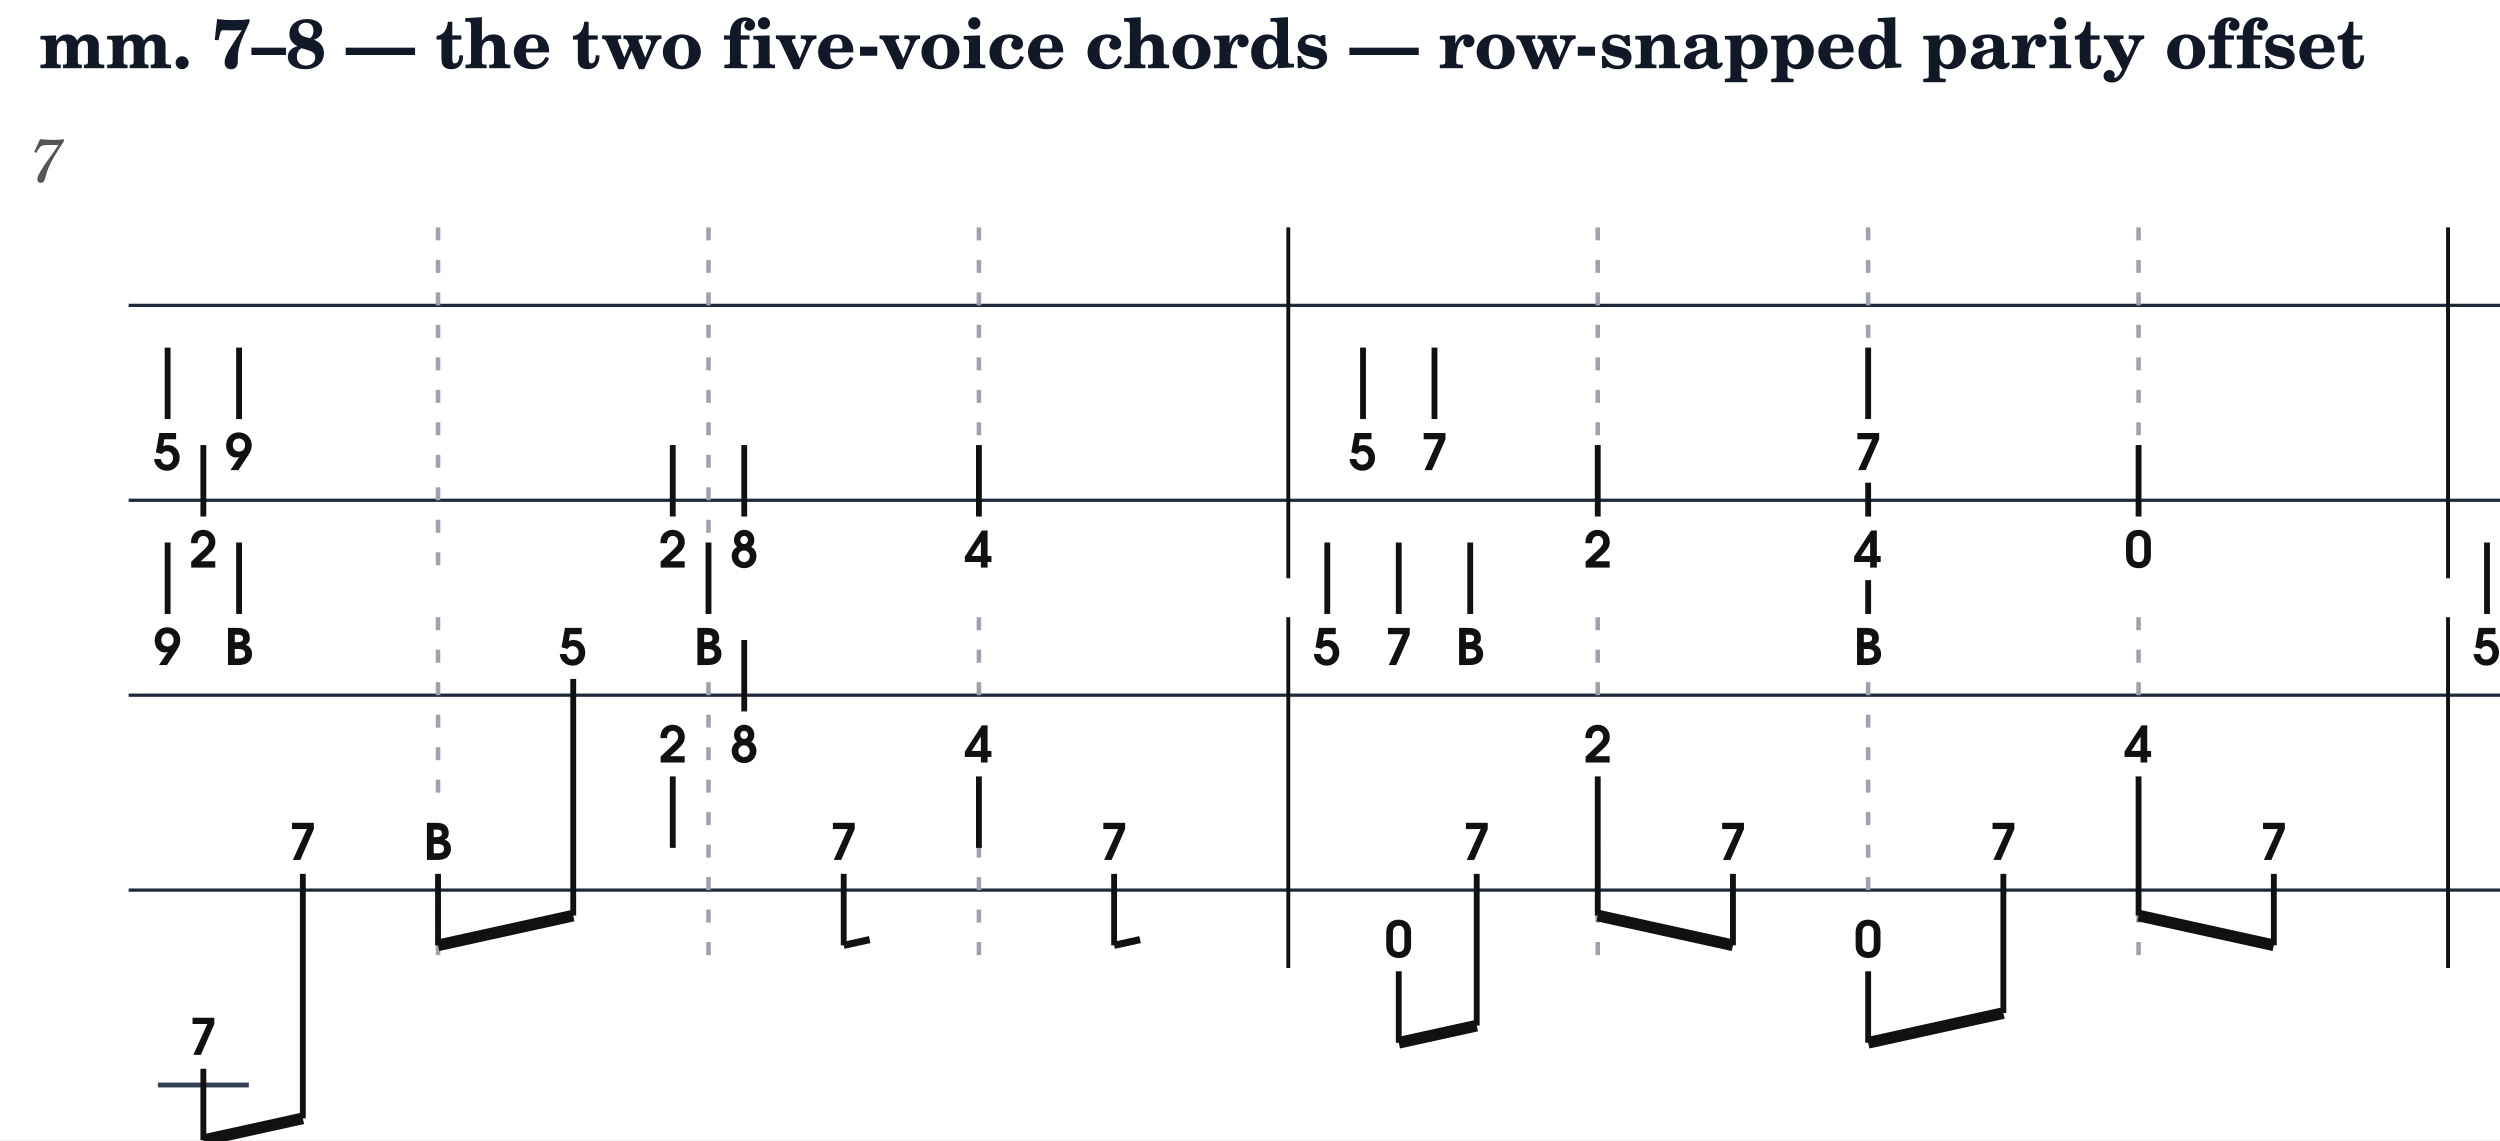
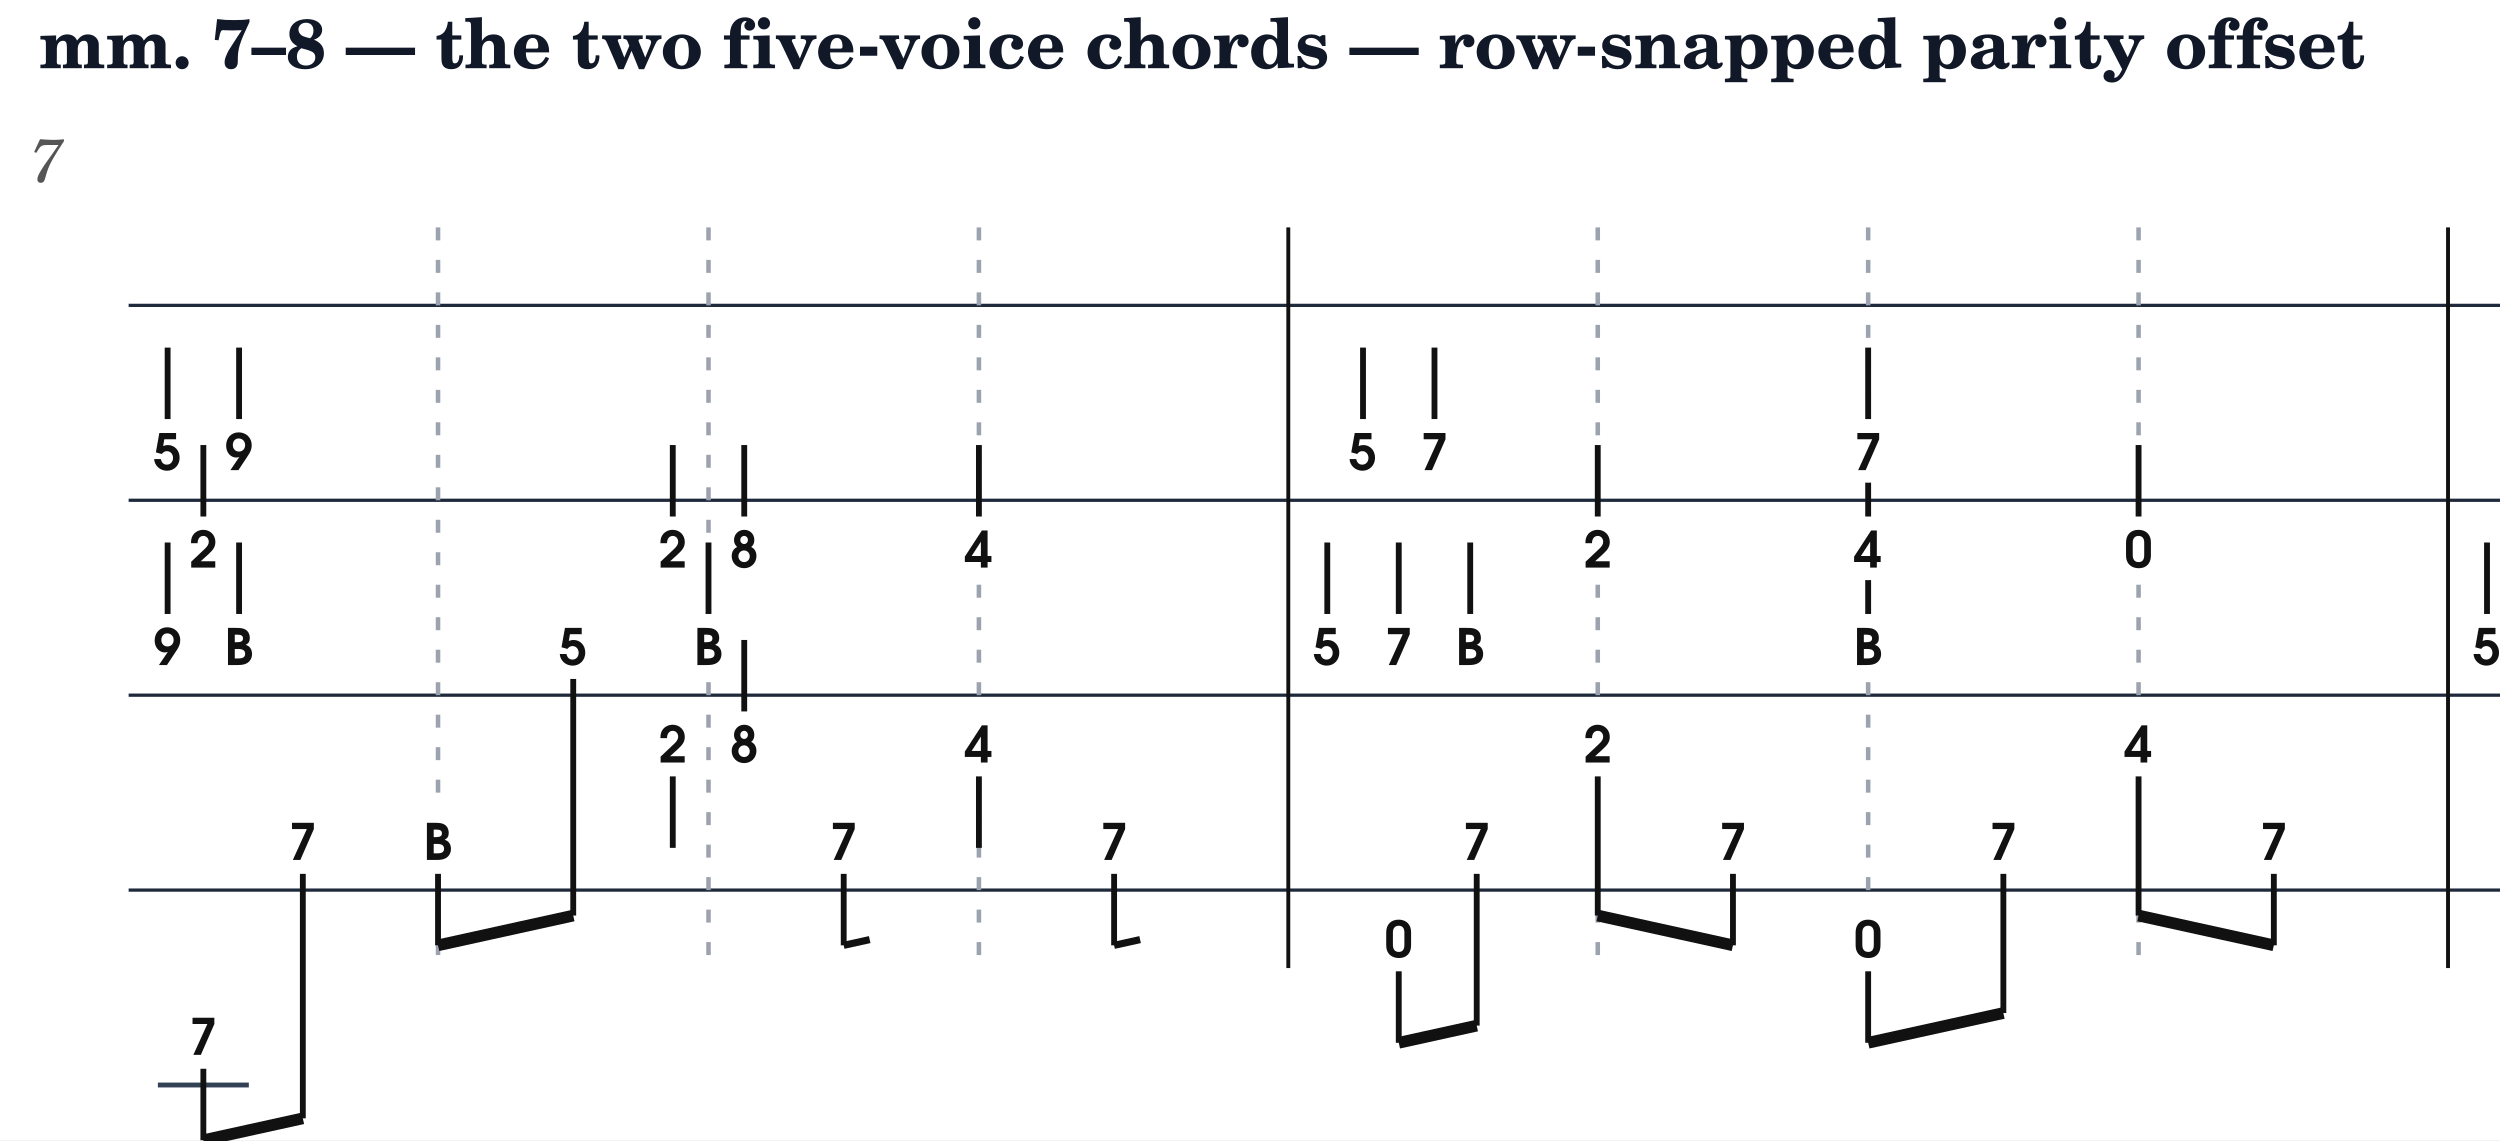
<svg xmlns="http://www.w3.org/2000/svg" viewBox="16.00 540.26 384.79 175.50" width="384.79pt" height="175.50pt" style="background:#FFFFFF;">
  <defs>
    <style>
      .janko-title { font-family: "Century Schoolbook", "Baskerville", "Liberation Serif", "DejaVu Serif", "Times New Roman", Georgia, serif; font-weight: 600; font-size: 11pt; letter-spacing: 0.3px; fill: #111111; }
      .janko-subtitle { font-family: "Century Schoolbook", "Baskerville", "Liberation Serif", "DejaVu Serif", "Times New Roman", Georgia, serif; font-style: italic; font-size: 8.5pt; fill: #333333; }
      .janko-meta { font-family: "Century Schoolbook", "Baskerville", "Liberation Serif", "DejaVu Serif", "Times New Roman", Georgia, serif; font-style: italic; font-size: 8pt; fill: #222222; }
      .janko-running-head { font-family: "Century Schoolbook", "Baskerville", "Liberation Serif", "DejaVu Serif", "Times New Roman", Georgia, serif; font-style: italic; font-size: 7pt; fill: #555555; }
      .janko-page-num { font-family: "Century Schoolbook", "Baskerville", "Liberation Serif", "DejaVu Serif", "Times New Roman", Georgia, serif; font-style: italic; font-size: 8pt; fill: #666666; font-weight: 400; }
      .janko-measure-num { font-family: "Century Schoolbook", "Baskerville", "Liberation Serif", "DejaVu Serif", "Times New Roman", Georgia, serif; font-style: italic; font-size: 7pt; fill: #555555; font-weight: normal; }
      .janko-octave-label { font-family: "DejaVu Sans Mono", monospace; font-size: 7.5pt; font-weight: bold; fill: #6B7280; }
      .janko-hand-label { font-family: "Century Schoolbook", "Baskerville", "Liberation Serif", "DejaVu Serif", "Times New Roman", Georgia, serif; font-style: italic; font-size: 8pt; fill: #555555; }
      .janko-ts-num { font-family: "Century Schoolbook", "Baskerville", "Liberation Serif", "DejaVu Serif", "Times New Roman", Georgia, serif; font-weight: bold; font-size: 14pt; fill: #111111; text-anchor: middle; }
      .janko-caption { font-family: "Century Schoolbook", "Baskerville", "Liberation Serif", "DejaVu Serif", "Times New Roman", Georgia, serif; font-weight: 600; font-size: 8pt; fill: #111827; }
      .janko-caption-sub { font-family: "Century Schoolbook", "Baskerville", "Liberation Serif", "DejaVu Serif", "Times New Roman", Georgia, serif; font-style: italic; font-size: 7.5pt; fill: #4B5563; }
      .janko-digit { font-family: "URW Gothic", "Century Gothic", "ITC Avant Garde Gothic", "Avant Garde", sans-serif; text-anchor: middle; font-weight: bold; }
    </style>
  </defs>
  <rect x="16.00" y="540.26" width="384.79" height="175.50" fill="#FFFFFF" />
  <text x="22.00" y="550.76" class="janko-caption" font-size="7.00pt">mm. 7–8 — the two five-voice chords — row-snapped parity offset</text>
  <g class="janko-crop-body">
    <g id="system-3">
      <text class="janko-measure-num" x="25.80" y="568.26" text-anchor="end">7</text>
      <g class="janko-staff-lines">
        <line x1="35.80" y1="587.26" x2="571.28" y2="587.26" stroke="#1E293B" stroke-width="0.50" />
        <line x1="35.80" y1="677.26" x2="571.28" y2="677.26" stroke="#1E293B" stroke-width="0.50" />
        <line x1="35.80" y1="617.26" x2="571.28" y2="617.26" stroke="#1E293B" stroke-width="0.50" />
        <line x1="35.80" y1="647.26" x2="571.28" y2="647.26" stroke="#1E293B" stroke-width="0.50" />
      </g>
      <g class="janko-beat-grid">
-         <line class="janko-beat-line" x1="83.42" y1="575.26" x2="83.42" y2="629.26" stroke="#9CA3AF" stroke-width="0.70" stroke-dasharray="2,3" />
-         <line class="janko-beat-line" x1="83.42" y1="635.26" x2="83.42" y2="689.26" stroke="#9CA3AF" stroke-width="0.70" stroke-dasharray="2,3" />
-         <line class="janko-beat-line" x1="125.05" y1="575.26" x2="125.05" y2="629.26" stroke="#9CA3AF" stroke-width="0.70" stroke-dasharray="2,3" />
-         <line class="janko-beat-line" x1="125.05" y1="635.26" x2="125.05" y2="689.26" stroke="#9CA3AF" stroke-width="0.70" stroke-dasharray="2,3" />
-         <line class="janko-beat-line" x1="166.67" y1="575.26" x2="166.67" y2="629.26" stroke="#9CA3AF" stroke-width="0.70" stroke-dasharray="2,3" />
-         <line class="janko-beat-line" x1="166.67" y1="635.26" x2="166.67" y2="689.26" stroke="#9CA3AF" stroke-width="0.70" stroke-dasharray="2,3" />
-         <line class="janko-beat-line" x1="261.92" y1="575.26" x2="261.92" y2="629.26" stroke="#9CA3AF" stroke-width="0.70" stroke-dasharray="2,3" />
-         <line class="janko-beat-line" x1="261.92" y1="635.26" x2="261.92" y2="689.26" stroke="#9CA3AF" stroke-width="0.70" stroke-dasharray="2,3" />
-         <line class="janko-beat-line" x1="303.54" y1="575.26" x2="303.54" y2="629.26" stroke="#9CA3AF" stroke-width="0.70" stroke-dasharray="2,3" />
-         <line class="janko-beat-line" x1="303.54" y1="635.26" x2="303.54" y2="689.26" stroke="#9CA3AF" stroke-width="0.70" stroke-dasharray="2,3" />
-         <line class="janko-beat-line" x1="345.16" y1="575.26" x2="345.16" y2="629.26" stroke="#9CA3AF" stroke-width="0.70" stroke-dasharray="2,3" />
-         <line class="janko-beat-line" x1="345.16" y1="635.26" x2="345.16" y2="689.26" stroke="#9CA3AF" stroke-width="0.70" stroke-dasharray="2,3" />
-         <line class="janko-beat-line" x1="440.41" y1="575.26" x2="440.41" y2="629.26" stroke="#9CA3AF" stroke-width="0.70" stroke-dasharray="2,3" />
-         <line class="janko-beat-line" x1="440.41" y1="635.26" x2="440.41" y2="689.26" stroke="#9CA3AF" stroke-width="0.70" stroke-dasharray="2,3" />
-         <line class="janko-beat-line" x1="482.03" y1="575.26" x2="482.03" y2="629.26" stroke="#9CA3AF" stroke-width="0.70" stroke-dasharray="2,3" />
-         <line class="janko-beat-line" x1="482.03" y1="635.26" x2="482.03" y2="689.26" stroke="#9CA3AF" stroke-width="0.70" stroke-dasharray="2,3" />
-         <line class="janko-beat-line" x1="523.66" y1="575.26" x2="523.66" y2="629.26" stroke="#9CA3AF" stroke-width="0.70" stroke-dasharray="2,3" />
-         <line class="janko-beat-line" x1="523.66" y1="635.26" x2="523.66" y2="689.26" stroke="#9CA3AF" stroke-width="0.70" stroke-dasharray="2,3" />
+         <line class="janko-beat-line" x1="83.42" y1="575.26" x2="83.42" y2="689.26" stroke="#9CA3AF" stroke-width="0.70" stroke-dasharray="2,3" />
+         <line class="janko-beat-line" x1="125.05" y1="575.26" x2="125.05" y2="689.26" stroke="#9CA3AF" stroke-width="0.70" stroke-dasharray="2,3" />
+         <line class="janko-beat-line" x1="166.67" y1="575.26" x2="166.67" y2="689.26" stroke="#9CA3AF" stroke-width="0.70" stroke-dasharray="2,3" />
+         <line class="janko-beat-line" x1="261.92" y1="575.26" x2="261.92" y2="689.26" stroke="#9CA3AF" stroke-width="0.70" stroke-dasharray="2,3" />
+         <line class="janko-beat-line" x1="303.54" y1="575.26" x2="303.54" y2="689.26" stroke="#9CA3AF" stroke-width="0.70" stroke-dasharray="2,3" />
+         <line class="janko-beat-line" x1="345.16" y1="575.26" x2="345.16" y2="689.26" stroke="#9CA3AF" stroke-width="0.70" stroke-dasharray="2,3" />
+         <line class="janko-beat-line" x1="440.41" y1="575.26" x2="440.41" y2="689.26" stroke="#9CA3AF" stroke-width="0.70" stroke-dasharray="2,3" />
+         <line class="janko-beat-line" x1="482.03" y1="575.26" x2="482.03" y2="689.26" stroke="#9CA3AF" stroke-width="0.70" stroke-dasharray="2,3" />
+         <line class="janko-beat-line" x1="523.66" y1="575.26" x2="523.66" y2="689.26" stroke="#9CA3AF" stroke-width="0.70" stroke-dasharray="2,3" />
      </g>
      <g class="janko-barlines">
-         <line class="janko-barline" x1="214.29" y1="575.26" x2="214.29" y2="629.26" stroke="#111111" stroke-width="0.60" />
-         <line class="janko-barline" x1="214.29" y1="635.26" x2="214.29" y2="689.26" stroke="#111111" stroke-width="0.60" />
-         <line class="janko-barline" x1="392.79" y1="575.26" x2="392.79" y2="629.26" stroke="#111111" stroke-width="0.60" />
-         <line class="janko-barline" x1="392.79" y1="635.26" x2="392.79" y2="689.26" stroke="#111111" stroke-width="0.60" />
+         <line class="janko-barline" x1="214.29" y1="575.26" x2="214.29" y2="689.26" stroke="#111111" stroke-width="0.60" />
+         <line class="janko-barline" x1="392.79" y1="575.26" x2="392.79" y2="689.26" stroke="#111111" stroke-width="0.60" />
        <line class="janko-barline" x1="571.28" y1="575.26" x2="571.28" y2="689.26" stroke="#111111" stroke-width="1.05" />
      </g>
      <g class="janko-notes">
        <g class="janko-ledger-layer">
          <line class="janko-ledger" x1="40.30" y1="707.26" x2="54.30" y2="707.26" stroke="#334155" stroke-width="0.75" />
        </g>
        <g class="janko-beam-group">
          <line class="janko-stem" x1="47.30" y1="704.76" x2="47.30" y2="715.76" stroke="#111111" stroke-width="0.90" />
          <line class="janko-stem" x1="62.61" y1="674.76" x2="62.61" y2="712.39" stroke="#111111" stroke-width="0.90" />
          <line class="janko-beam" x1="47.30" y1="715.76" x2="62.61" y2="712.39" stroke="#111111" stroke-width="1.80" stroke-linecap="butt" />
        </g>
        <g class="janko-beam-group">
          <line class="janko-stem" x1="83.42" y1="674.76" x2="83.42" y2="685.76" stroke="#111111" stroke-width="0.90" />
          <line class="janko-stem" x1="104.23" y1="644.76" x2="104.23" y2="681.18" stroke="#111111" stroke-width="0.90" />
          <line class="janko-beam" x1="83.42" y1="685.76" x2="104.23" y2="681.18" stroke="#111111" stroke-width="1.80" stroke-linecap="butt" />
        </g>
        <g class="janko-beam-group">
          <line class="janko-stem" x1="231.29" y1="689.76" x2="231.29" y2="700.76" stroke="#111111" stroke-width="0.90" />
          <line class="janko-stem" x1="243.29" y1="674.76" x2="243.29" y2="698.12" stroke="#111111" stroke-width="0.90" />
          <line class="janko-beam" x1="231.29" y1="700.76" x2="243.29" y2="698.12" stroke="#111111" stroke-width="1.80" stroke-linecap="butt" />
        </g>
        <g class="janko-beam-group">
          <line class="janko-stem" x1="261.92" y1="659.76" x2="261.92" y2="681.18" stroke="#111111" stroke-width="0.90" />
          <line class="janko-stem" x1="282.73" y1="674.76" x2="282.73" y2="685.76" stroke="#111111" stroke-width="0.90" />
          <line class="janko-beam" x1="261.92" y1="681.18" x2="282.73" y2="685.76" stroke="#111111" stroke-width="1.80" stroke-linecap="butt" />
        </g>
        <g class="janko-beam-group">
          <line class="janko-stem" x1="303.54" y1="689.76" x2="303.54" y2="700.76" stroke="#111111" stroke-width="0.90" />
          <line class="janko-stem" x1="324.35" y1="674.76" x2="324.35" y2="696.18" stroke="#111111" stroke-width="0.90" />
          <line class="janko-beam" x1="303.54" y1="700.76" x2="324.35" y2="696.18" stroke="#111111" stroke-width="1.80" stroke-linecap="butt" />
        </g>
        <g class="janko-beam-group">
          <line class="janko-stem" x1="345.16" y1="659.76" x2="345.16" y2="681.18" stroke="#111111" stroke-width="0.90" />
          <line class="janko-stem" x1="365.98" y1="674.76" x2="365.98" y2="685.76" stroke="#111111" stroke-width="0.90" />
          <line class="janko-beam" x1="345.16" y1="681.18" x2="365.98" y2="685.76" stroke="#111111" stroke-width="1.80" stroke-linecap="butt" />
        </g>
        <g class="janko-beam-group">
          <line class="janko-stem" x1="409.79" y1="689.76" x2="409.79" y2="700.76" stroke="#111111" stroke-width="0.90" />
          <line class="janko-stem" x1="421.79" y1="674.76" x2="421.79" y2="698.12" stroke="#111111" stroke-width="0.90" />
          <line class="janko-beam" x1="409.79" y1="700.76" x2="421.79" y2="698.12" stroke="#111111" stroke-width="1.80" stroke-linecap="butt" />
        </g>
        <g class="janko-beam-group">
          <line class="janko-stem" x1="440.41" y1="659.76" x2="440.41" y2="681.18" stroke="#111111" stroke-width="0.90" />
          <line class="janko-stem" x1="461.22" y1="674.76" x2="461.22" y2="685.76" stroke="#111111" stroke-width="0.90" />
          <line class="janko-beam" x1="440.41" y1="681.18" x2="461.22" y2="685.76" stroke="#111111" stroke-width="1.80" stroke-linecap="butt" />
        </g>
        <g class="janko-beam-group">
          <line class="janko-stem" x1="482.03" y1="689.76" x2="482.03" y2="700.76" stroke="#111111" stroke-width="0.90" />
          <line class="janko-stem" x1="502.85" y1="674.76" x2="502.85" y2="696.18" stroke="#111111" stroke-width="0.90" />
          <line class="janko-beam" x1="482.03" y1="700.76" x2="502.85" y2="696.18" stroke="#111111" stroke-width="1.80" stroke-linecap="butt" />
        </g>
        <g class="janko-beam-group">
          <line class="janko-stem" x1="523.66" y1="644.76" x2="523.66" y2="681.18" stroke="#111111" stroke-width="0.90" />
          <line class="janko-stem" x1="544.47" y1="674.76" x2="544.47" y2="685.76" stroke="#111111" stroke-width="0.90" />
          <line class="janko-beam" x1="523.66" y1="681.18" x2="544.47" y2="685.76" stroke="#111111" stroke-width="1.80" stroke-linecap="butt" />
        </g>
        <line class="janko-stem" x1="47.30" y1="619.76" x2="47.30" y2="608.76" stroke="#111111" stroke-width="0.90" />
        <line class="janko-stem" x1="41.80" y1="604.76" x2="41.80" y2="593.76" stroke="#111111" stroke-width="0.90" />
        <line class="janko-stem" x1="41.80" y1="634.76" x2="41.80" y2="623.76" stroke="#111111" stroke-width="0.90" />
        <line class="janko-stem" x1="52.80" y1="604.76" x2="52.80" y2="593.76" stroke="#111111" stroke-width="0.90" />
        <line class="janko-stem" x1="52.80" y1="634.76" x2="52.80" y2="623.76" stroke="#111111" stroke-width="0.90" />
        <line class="janko-stem" x1="119.55" y1="659.76" x2="119.55" y2="670.76" stroke="#111111" stroke-width="0.90" />
        <line class="janko-stem" x1="119.55" y1="619.76" x2="119.55" y2="608.76" stroke="#111111" stroke-width="0.90" />
        <line class="janko-stem" x1="130.55" y1="649.76" x2="130.55" y2="638.76" stroke="#111111" stroke-width="0.90" />
        <line class="janko-stem" x1="130.55" y1="619.76" x2="130.55" y2="608.76" stroke="#111111" stroke-width="0.90" />
        <line class="janko-stem" x1="125.05" y1="634.76" x2="125.05" y2="623.76" stroke="#111111" stroke-width="0.90" />
        <line class="janko-stem" x1="145.86" y1="674.76" x2="145.86" y2="685.76" stroke="#111111" stroke-width="0.90" />
        <line class="janko-flag" data-stem-x="145.86" data-flag-index="1" x1="145.86" y1="685.76" x2="149.86" y2="684.88" stroke="#111111" stroke-width="1.10" stroke-linecap="butt" data-subdivision-style="kinetic-tab-beam" />
        <line class="janko-stem" x1="166.67" y1="659.76" x2="166.67" y2="670.76" stroke="#111111" stroke-width="0.90" />
        <line class="janko-stem" x1="166.67" y1="619.76" x2="166.67" y2="608.76" stroke="#111111" stroke-width="0.90" />
        <line class="janko-stem" x1="187.48" y1="674.76" x2="187.48" y2="685.76" stroke="#111111" stroke-width="0.90" />
        <line class="janko-flag" data-stem-x="187.48" data-flag-index="1" x1="187.48" y1="685.76" x2="191.48" y2="684.88" stroke="#111111" stroke-width="1.10" stroke-linecap="butt" data-subdivision-style="kinetic-tab-beam" />
        <line class="janko-stem" x1="220.29" y1="634.76" x2="220.29" y2="623.76" stroke="#111111" stroke-width="0.90" />
        <line class="janko-stem" x1="225.79" y1="604.76" x2="225.79" y2="593.76" stroke="#111111" stroke-width="0.90" />
        <line class="janko-stem" x1="231.29" y1="634.76" x2="231.29" y2="623.76" stroke="#111111" stroke-width="0.90" />
        <line class="janko-stem" x1="236.79" y1="604.76" x2="236.79" y2="593.76" stroke="#111111" stroke-width="0.90" />
        <line class="janko-stem" x1="242.29" y1="634.76" x2="242.29" y2="623.76" stroke="#111111" stroke-width="0.90" />
        <line class="janko-stem" x1="261.92" y1="619.76" x2="261.92" y2="608.76" stroke="#111111" stroke-width="0.90" />
        <line class="janko-stem" x1="303.54" y1="619.76" x2="303.54" y2="608.76" stroke="#111111" stroke-width="0.90" />
        <line class="janko-stem" x1="303.54" y1="604.76" x2="303.54" y2="593.76" stroke="#111111" stroke-width="0.90" />
        <line class="janko-stem" x1="303.54" y1="634.76" x2="303.54" y2="623.76" stroke="#111111" stroke-width="0.90" />
        <line class="janko-stem" x1="345.16" y1="619.76" x2="345.16" y2="608.76" stroke="#111111" stroke-width="0.90" />
        <line class="janko-stem" x1="398.79" y1="634.76" x2="398.79" y2="623.76" stroke="#111111" stroke-width="0.90" />
        <line class="janko-stem" x1="404.29" y1="604.76" x2="404.29" y2="593.76" stroke="#111111" stroke-width="0.90" />
        <line class="janko-stem" x1="409.79" y1="634.76" x2="409.79" y2="623.76" stroke="#111111" stroke-width="0.90" />
        <line class="janko-stem" x1="415.29" y1="604.76" x2="415.29" y2="593.76" stroke="#111111" stroke-width="0.90" />
        <line class="janko-stem" x1="420.79" y1="634.76" x2="420.79" y2="623.76" stroke="#111111" stroke-width="0.90" />
        <line class="janko-stem" x1="523.66" y1="619.76" x2="523.66" y2="608.76" stroke="#111111" stroke-width="0.90" />
        <circle class="janko-knockout" cx="47.30" cy="624.76" r="4.80" fill="#FFFFFF" />
        <text class="janko-digit" x="47.30" y="627.62" font-weight="800" font-size="5.8pt" fill="#111111">2</text>
        <circle class="janko-knockout" cx="41.80" cy="609.76" r="4.80" fill="#FFFFFF" />
        <text class="janko-digit" x="41.80" y="612.62" font-weight="700" font-size="5.8pt" fill="#111111">5</text>
        <circle class="janko-knockout" cx="47.30" cy="699.76" r="4.80" fill="#FFFFFF" />
        <text class="janko-digit" x="47.30" y="702.62" font-weight="700" font-size="5.8pt" fill="#111111">7</text>
        <circle class="janko-knockout" cx="41.80" cy="639.76" r="4.80" fill="#FFFFFF" />
        <text class="janko-digit" x="41.80" y="642.62" font-weight="700" font-size="5.8pt" fill="#111111">9</text>
        <circle class="janko-knockout" cx="52.80" cy="609.76" r="4.80" fill="#FFFFFF" />
        <text class="janko-digit" x="52.80" y="612.62" font-weight="700" font-size="5.8pt" fill="#111111">9</text>
        <circle class="janko-knockout" cx="52.80" cy="639.76" r="4.80" fill="#FFFFFF" />
        <text class="janko-digit" x="52.80" y="642.62" font-weight="700" font-size="5.8pt" fill="#111111">B</text>
        <circle class="janko-knockout" cx="62.61" cy="669.76" r="4.80" fill="#FFFFFF" />
        <text class="janko-digit" x="62.61" y="672.62" font-weight="700" font-size="5.8pt" fill="#111111">7</text>
        <circle class="janko-knockout" cx="83.42" cy="669.76" r="4.80" fill="#FFFFFF" />
        <text class="janko-digit" x="83.42" y="672.62" font-weight="700" font-size="5.8pt" fill="#111111">B</text>
        <circle class="janko-knockout" cx="104.23" cy="639.76" r="4.80" fill="#FFFFFF" />
        <text class="janko-digit" x="104.23" y="642.62" font-weight="700" font-size="5.8pt" fill="#111111">5</text>
        <circle class="janko-knockout" cx="119.55" cy="654.76" r="4.80" fill="#FFFFFF" />
        <text class="janko-digit" x="119.55" y="657.62" font-weight="800" font-size="5.8pt" fill="#111111">2</text>
        <circle class="janko-knockout" cx="119.55" cy="624.76" r="4.80" fill="#FFFFFF" />
        <text class="janko-digit" x="119.55" y="627.62" font-weight="800" font-size="5.8pt" fill="#111111">2</text>
        <circle class="janko-knockout" cx="130.55" cy="654.76" r="4.80" fill="#FFFFFF" />
        <text class="janko-digit" x="130.55" y="657.62" font-weight="800" font-size="5.8pt" fill="#111111">8</text>
        <circle class="janko-knockout" cx="130.55" cy="624.76" r="4.80" fill="#FFFFFF" />
        <text class="janko-digit" x="130.55" y="627.62" font-weight="800" font-size="5.8pt" fill="#111111">8</text>
        <circle class="janko-knockout" cx="125.05" cy="639.76" r="4.80" fill="#FFFFFF" />
        <text class="janko-digit" x="125.05" y="642.62" font-weight="700" font-size="5.8pt" fill="#111111">B</text>
        <circle class="janko-knockout" cx="145.86" cy="669.76" r="4.80" fill="#FFFFFF" />
        <text class="janko-digit" x="145.86" y="672.62" font-weight="700" font-size="5.8pt" fill="#111111">7</text>
        <circle class="janko-knockout" cx="166.67" cy="654.76" r="4.80" fill="#FFFFFF" />
        <text class="janko-digit" x="166.67" y="657.62" font-weight="800" font-size="5.8pt" fill="#111111">4</text>
        <circle class="janko-knockout" cx="166.67" cy="624.76" r="4.80" fill="#FFFFFF" />
        <text class="janko-digit" x="166.67" y="627.62" font-weight="800" font-size="5.8pt" fill="#111111">4</text>
        <circle class="janko-knockout" cx="187.48" cy="669.76" r="4.80" fill="#FFFFFF" />
        <text class="janko-digit" x="187.48" y="672.62" font-weight="700" font-size="5.8pt" fill="#111111">7</text>
        <circle class="janko-knockout" cx="231.29" cy="684.76" r="4.80" fill="#FFFFFF" />
        <text class="janko-digit" x="231.29" y="687.62" font-weight="800" font-size="5.8pt" fill="#111111">0</text>
        <circle class="janko-knockout" cx="220.29" cy="639.76" r="4.80" fill="#FFFFFF" />
        <text class="janko-digit" x="220.29" y="642.62" font-weight="700" font-size="5.8pt" fill="#111111">5</text>
        <circle class="janko-knockout" cx="225.79" cy="609.76" r="4.80" fill="#FFFFFF" />
        <text class="janko-digit" x="225.79" y="612.62" font-weight="700" font-size="5.8pt" fill="#111111">5</text>
        <circle class="janko-knockout" cx="231.29" cy="639.76" r="4.80" fill="#FFFFFF" />
        <text class="janko-digit" x="231.29" y="642.62" font-weight="700" font-size="5.8pt" fill="#111111">7</text>
        <circle class="janko-knockout" cx="236.79" cy="609.76" r="4.80" fill="#FFFFFF" />
        <text class="janko-digit" x="236.79" y="612.62" font-weight="700" font-size="5.8pt" fill="#111111">7</text>
        <circle class="janko-knockout" cx="242.29" cy="639.76" r="4.80" fill="#FFFFFF" />
        <text class="janko-digit" x="242.29" y="642.62" font-weight="700" font-size="5.8pt" fill="#111111">B</text>
        <circle class="janko-knockout" cx="243.29" cy="669.76" r="4.80" fill="#FFFFFF" />
        <text class="janko-digit" x="243.29" y="672.62" font-weight="700" font-size="5.8pt" fill="#111111">7</text>
        <circle class="janko-knockout" cx="261.92" cy="654.76" r="4.80" fill="#FFFFFF" />
        <text class="janko-digit" x="261.92" y="657.62" font-weight="800" font-size="5.8pt" fill="#111111">2</text>
        <circle class="janko-knockout" cx="261.92" cy="624.76" r="4.80" fill="#FFFFFF" />
        <text class="janko-digit" x="261.92" y="627.62" font-weight="800" font-size="5.8pt" fill="#111111">2</text>
        <circle class="janko-knockout" cx="282.73" cy="669.76" r="4.80" fill="#FFFFFF" />
        <text class="janko-digit" x="282.73" y="672.62" font-weight="700" font-size="5.8pt" fill="#111111">7</text>
        <circle class="janko-knockout" cx="303.54" cy="684.76" r="4.80" fill="#FFFFFF" />
        <text class="janko-digit" x="303.54" y="687.62" font-weight="800" font-size="5.8pt" fill="#111111">0</text>
        <circle class="janko-knockout" cx="303.54" cy="624.76" r="4.80" fill="#FFFFFF" />
        <text class="janko-digit" x="303.54" y="627.62" font-weight="800" font-size="5.8pt" fill="#111111">4</text>
        <circle class="janko-knockout" cx="303.54" cy="609.76" r="4.80" fill="#FFFFFF" />
        <text class="janko-digit" x="303.54" y="612.62" font-weight="700" font-size="5.8pt" fill="#111111">7</text>
        <circle class="janko-knockout" cx="303.54" cy="639.76" r="4.80" fill="#FFFFFF" />
        <text class="janko-digit" x="303.54" y="642.62" font-weight="700" font-size="5.8pt" fill="#111111">B</text>
        <circle class="janko-knockout" cx="324.35" cy="669.76" r="4.80" fill="#FFFFFF" />
        <text class="janko-digit" x="324.35" y="672.62" font-weight="700" font-size="5.8pt" fill="#111111">7</text>
        <circle class="janko-knockout" cx="345.16" cy="624.76" r="4.80" fill="#FFFFFF" />
        <text class="janko-digit" x="345.16" y="627.62" font-weight="800" font-size="5.8pt" fill="#111111">0</text>
        <circle class="janko-knockout" cx="345.16" cy="654.76" r="4.80" fill="#FFFFFF" />
        <text class="janko-digit" x="345.16" y="657.62" font-weight="800" font-size="5.8pt" fill="#111111">4</text>
        <circle class="janko-knockout" cx="365.98" cy="669.76" r="4.80" fill="#FFFFFF" />
        <text class="janko-digit" x="365.98" y="672.62" font-weight="700" font-size="5.8pt" fill="#111111">7</text>
        <circle class="janko-knockout" cx="409.79" cy="684.76" r="4.80" fill="#FFFFFF" />
        <text class="janko-digit" x="409.79" y="687.62" font-weight="800" font-size="5.8pt" fill="#111111">0</text>
        <circle class="janko-knockout" cx="398.79" cy="639.76" r="4.80" fill="#FFFFFF" />
        <text class="janko-digit" x="398.79" y="642.62" font-weight="700" font-size="5.8pt" fill="#111111">5</text>
        <circle class="janko-knockout" cx="404.29" cy="609.76" r="4.80" fill="#FFFFFF" />
        <text class="janko-digit" x="404.29" y="612.62" font-weight="700" font-size="5.8pt" fill="#111111">5</text>
        <circle class="janko-knockout" cx="409.79" cy="639.76" r="4.80" fill="#FFFFFF" />
        <text class="janko-digit" x="409.79" y="642.62" font-weight="700" font-size="5.8pt" fill="#111111">7</text>
        <circle class="janko-knockout" cx="415.29" cy="609.76" r="4.80" fill="#FFFFFF" />
        <text class="janko-digit" x="415.29" y="612.62" font-weight="700" font-size="5.8pt" fill="#111111">7</text>
        <circle class="janko-knockout" cx="420.79" cy="639.76" r="4.80" fill="#FFFFFF" />
        <text class="janko-digit" x="420.79" y="642.62" font-weight="700" font-size="5.8pt" fill="#111111">B</text>
        <circle class="janko-knockout" cx="421.79" cy="669.76" r="4.80" fill="#FFFFFF" />
        <text class="janko-digit" x="421.79" y="672.62" font-weight="700" font-size="5.8pt" fill="#111111">7</text>
        <circle class="janko-knockout" cx="440.41" cy="654.76" r="4.80" fill="#FFFFFF" />
        <text class="janko-digit" x="440.41" y="657.62" font-weight="800" font-size="5.8pt" fill="#111111">2</text>
        <circle class="janko-knockout" cx="461.22" cy="669.76" r="4.80" fill="#FFFFFF" />
        <text class="janko-digit" x="461.22" y="672.62" font-weight="700" font-size="5.8pt" fill="#111111">7</text>
        <circle class="janko-knockout" cx="482.03" cy="684.76" r="4.80" fill="#FFFFFF" />
        <text class="janko-digit" x="482.03" y="687.62" font-weight="800" font-size="5.8pt" fill="#111111">0</text>
        <circle class="janko-knockout" cx="502.85" cy="669.76" r="4.80" fill="#FFFFFF" />
        <text class="janko-digit" x="502.85" y="672.62" font-weight="700" font-size="5.8pt" fill="#111111">7</text>
        <circle class="janko-knockout" cx="523.66" cy="624.76" r="4.80" fill="#FFFFFF" />
        <text class="janko-digit" x="523.66" y="627.62" font-weight="800" font-size="5.8pt" fill="#111111">2</text>
        <circle class="janko-knockout" cx="523.66" cy="639.76" r="4.80" fill="#FFFFFF" />
        <text class="janko-digit" x="523.66" y="642.62" font-weight="700" font-size="5.8pt" fill="#111111">5</text>
        <circle class="janko-knockout" cx="544.47" cy="669.76" r="4.80" fill="#FFFFFF" />
        <text class="janko-digit" x="544.47" y="672.62" font-weight="700" font-size="5.8pt" fill="#111111">7</text>
      </g>
    </g>
  </g>
</svg>
